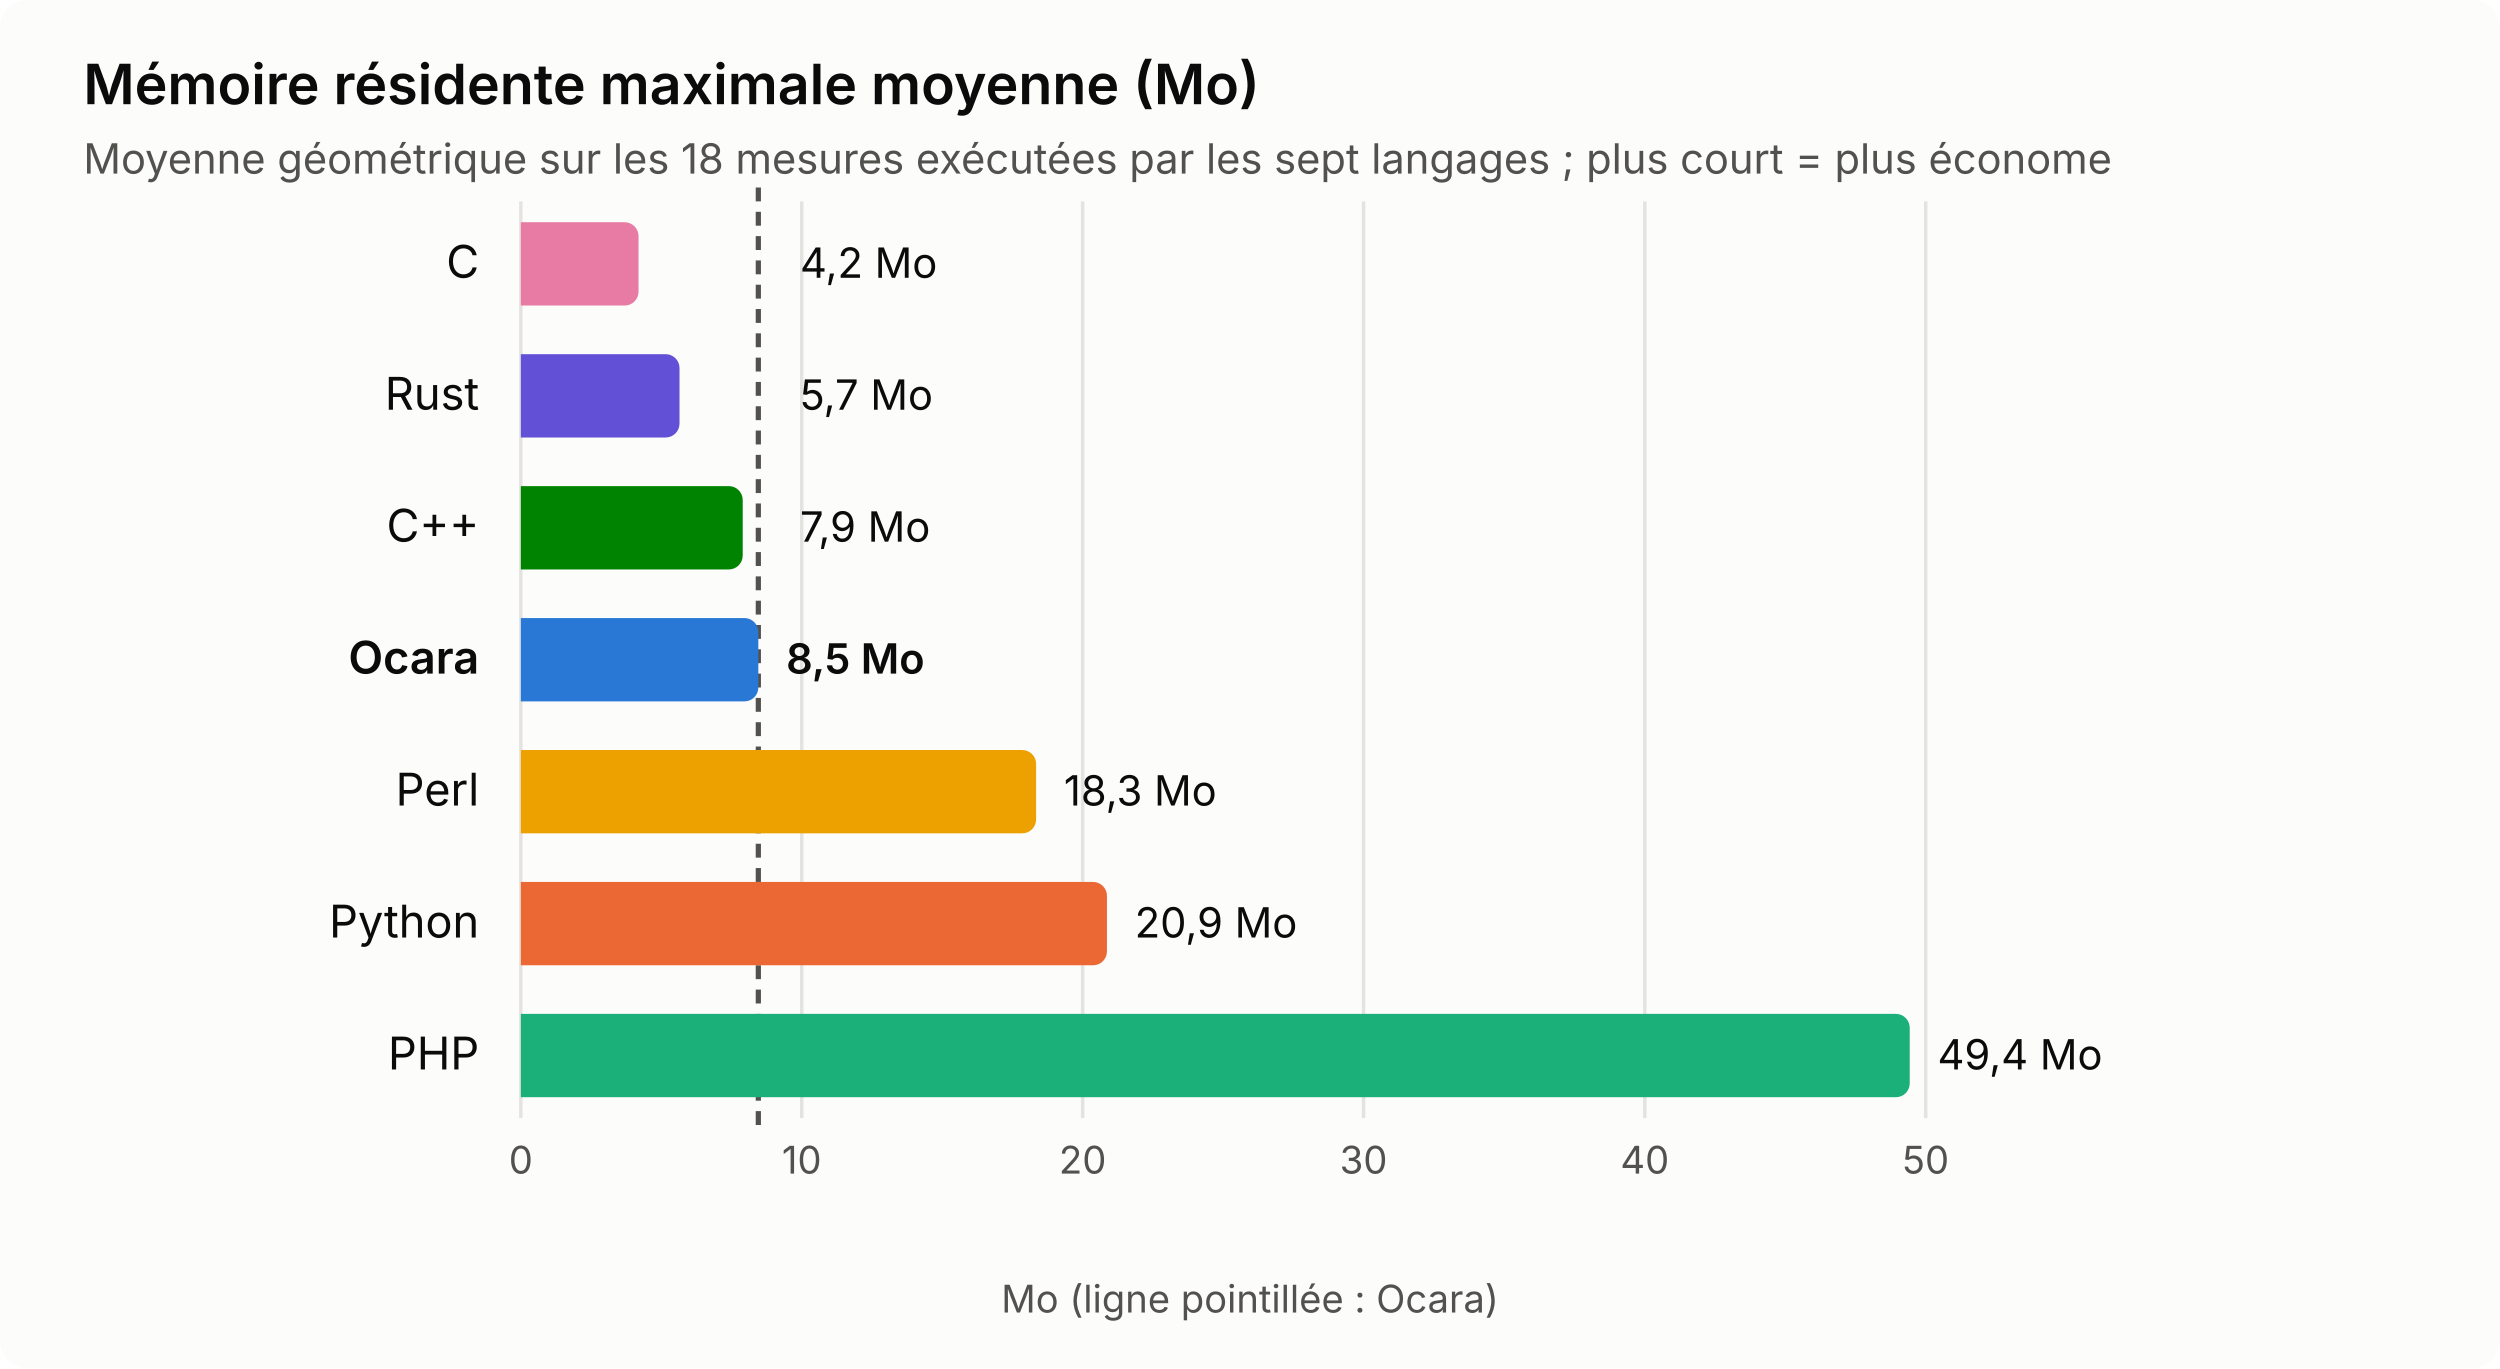
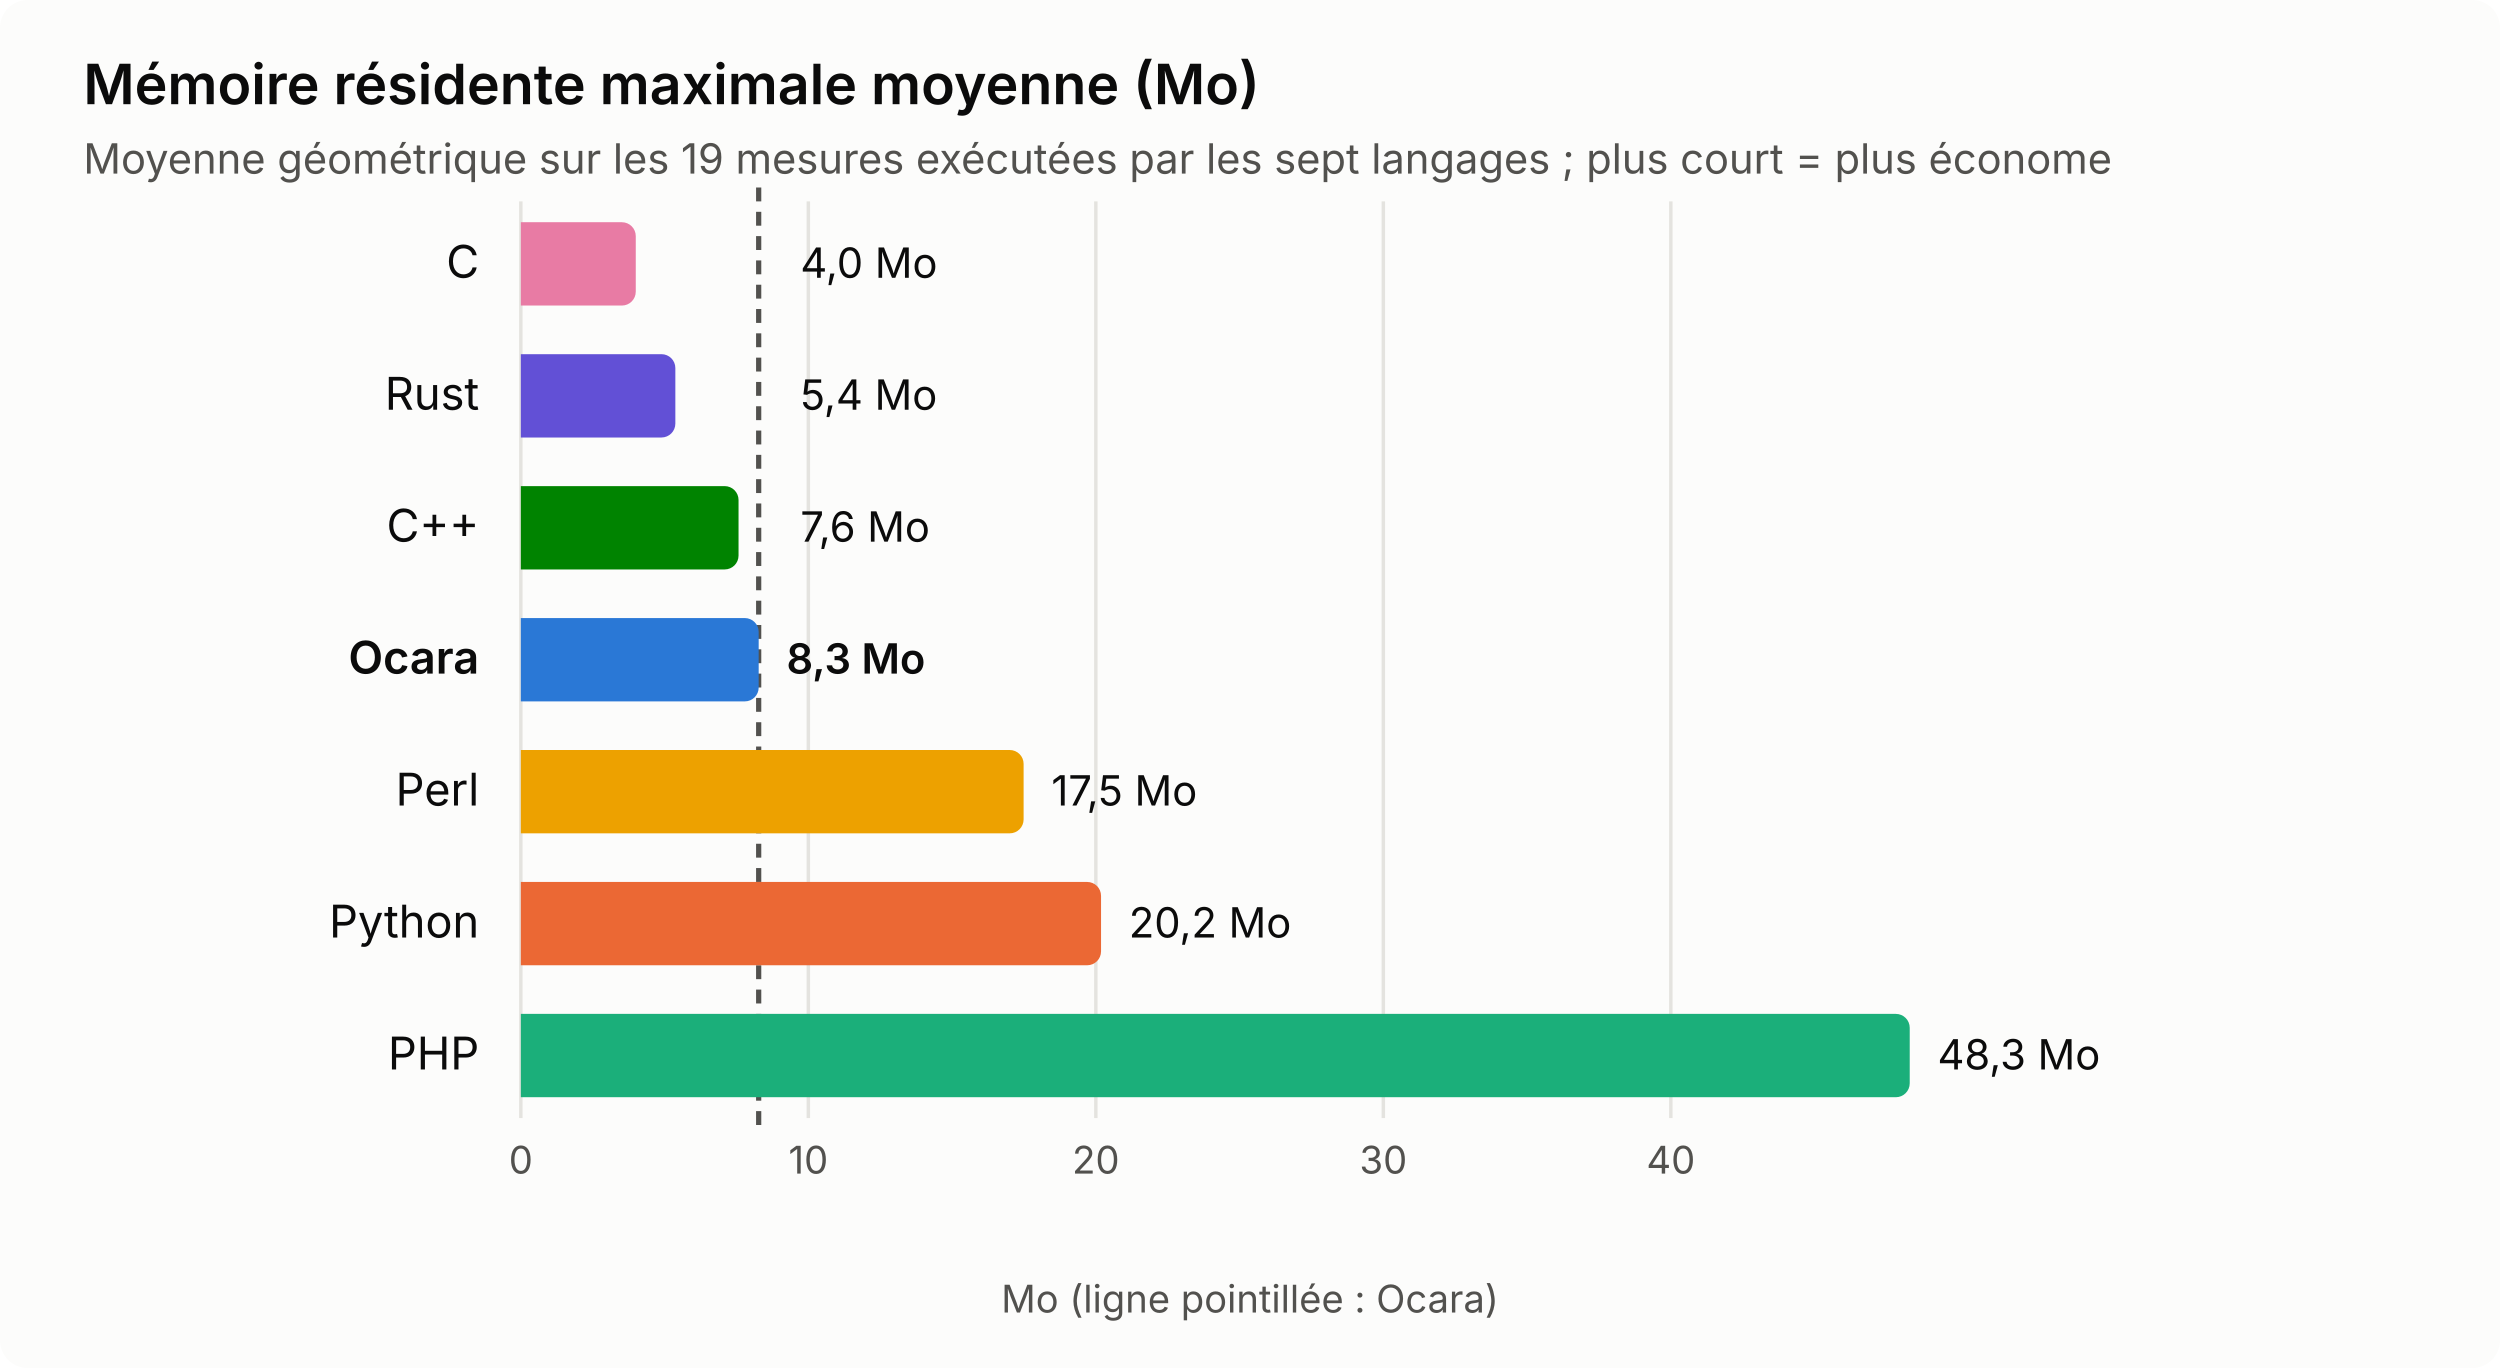
<svg xmlns="http://www.w3.org/2000/svg" viewBox="0 0 720 394" width="720" height="394" role="img" aria-labelledby="t d">
  <style>svg { font-family: system-ui, -apple-system, 'Segoe UI', sans-serif; } .surface { fill: #fcfcfb; } .ink { fill: #0b0b0b; } .ink2 { fill: #52514e; } .grid { stroke: #e4e3df; } .ref { stroke: #52514e; } .s0 { fill: #2a78d6; } .s1 { fill: #eb6834; } .s2 { fill: #1baf7a; } .s3 { fill: #eda100; } .s4 { fill: #e87ba4; } .s5 { fill: #008300; } .s6 { fill: #6250d6; } @media (prefers-color-scheme: dark) { .surface { fill: #1a1a19; } .ink { fill: #f0efec; } .ink2 { fill: #c3c2b7; } .grid { stroke: #3a3936; } .ref { stroke: #c3c2b7; } .s0 { fill: #3987e5; } .s1 { fill: #d95926; } .s2 { fill: #199e70; } .s3 { fill: #c98500; } .s4 { fill: #d55181; } .s5 { fill: #008300; } .s6 { fill: #9085e9; } }</style>
  <rect class="surface" width="720" height="394" rx="8" />
  <text class="ink" x="24" y="30" font-size="16" font-weight="600">Mémoire résidente maximale moyenne (Mo)</text>
-   <text class="ink2" x="24" y="50" font-size="12">Moyenne géométrique sur les 18 mesures exécutées par les sept langages ; plus court = plus économe</text>
+   <text class="ink2" x="24" y="50" font-size="12">Moyenne géométrique sur les 19 mesures exécutées par les sept langages ; plus court = plus économe</text>
  <line class="grid" x1="150.0" y1="58" x2="150.0" y2="322" stroke-width="1" />
  <text class="ink2" x="150.0" y="338" font-size="11" text-anchor="middle">0</text>
-   <line class="grid" x1="230.9" y1="58" x2="230.9" y2="322" stroke-width="1" />
-   <text class="ink2" x="230.9" y="338" font-size="11" text-anchor="middle">10</text>
-   <line class="grid" x1="311.8" y1="58" x2="311.8" y2="322" stroke-width="1" />
-   <text class="ink2" x="311.8" y="338" font-size="11" text-anchor="middle">20</text>
-   <line class="grid" x1="392.7" y1="58" x2="392.7" y2="322" stroke-width="1" />
-   <text class="ink2" x="392.7" y="338" font-size="11" text-anchor="middle">30</text>
-   <line class="grid" x1="473.7" y1="58" x2="473.7" y2="322" stroke-width="1" />
-   <text class="ink2" x="473.7" y="338" font-size="11" text-anchor="middle">40</text>
-   <line class="grid" x1="554.6" y1="58" x2="554.6" y2="322" stroke-width="1" />
-   <text class="ink2" x="554.6" y="338" font-size="11" text-anchor="middle">50</text>
-   <line class="ref" x1="218.4" y1="54" x2="218.4" y2="326" stroke-width="1.5" stroke-dasharray="4 3" />
+   <line class="grid" x1="232.8" y1="58" x2="232.8" y2="322" stroke-width="1" />
+   <text class="ink2" x="232.8" y="338" font-size="11" text-anchor="middle">10</text>
+   <line class="grid" x1="315.6" y1="58" x2="315.6" y2="322" stroke-width="1" />
+   <text class="ink2" x="315.6" y="338" font-size="11" text-anchor="middle">20</text>
+   <line class="grid" x1="398.4" y1="58" x2="398.4" y2="322" stroke-width="1" />
+   <text class="ink2" x="398.4" y="338" font-size="11" text-anchor="middle">30</text>
+   <line class="grid" x1="481.2" y1="58" x2="481.2" y2="322" stroke-width="1" />
+   <text class="ink2" x="481.2" y="338" font-size="11" text-anchor="middle">40</text>
+   <line class="ref" x1="218.5" y1="54" x2="218.5" y2="326" stroke-width="1.5" stroke-dasharray="4 3" />
  <text class="ink" x="138" y="80.0" font-size="13" text-anchor="end">C</text>
-   <path class="s4" d="M150,64 h29.9 a4,4 0 0 1 4,4 v16 a4,4 0 0 1 -4,4 h-29.9 z" />
-   <text class="ink" x="230.4" y="80.0" font-size="12">4,2 Mo</text>
+   <path class="s4" d="M150,64 h29.1 a4,4 0 0 1 4,4 v16 a4,4 0 0 1 -4,4 h-29.1 z" />
+   <text class="ink" x="230.5" y="80.0" font-size="12">4,0 Mo</text>
  <text class="ink" x="138" y="118.0" font-size="13" text-anchor="end">Rust</text>
-   <path class="s6" d="M150,102 h41.7 a4,4 0 0 1 4,4 v16 a4,4 0 0 1 -4,4 h-41.7 z" />
-   <text class="ink" x="230.4" y="118.0" font-size="12">5,7 Mo</text>
+   <path class="s6" d="M150,102 h40.5 a4,4 0 0 1 4,4 v16 a4,4 0 0 1 -4,4 h-40.5 z" />
+   <text class="ink" x="230.5" y="118.0" font-size="12">5,4 Mo</text>
  <text class="ink" x="138" y="156.0" font-size="13" text-anchor="end">C++</text>
-   <path class="s5" d="M150,140 h59.9 a4,4 0 0 1 4,4 v16 a4,4 0 0 1 -4,4 h-59.9 z" />
-   <text class="ink" x="230.4" y="156.0" font-size="12">7,9 Mo</text>
+   <path class="s5" d="M150,140 h58.7 a4,4 0 0 1 4,4 v16 a4,4 0 0 1 -4,4 h-58.7 z" />
+   <text class="ink" x="230.5" y="156.0" font-size="12">7,6 Mo</text>
  <text class="ink" x="138" y="194.0" font-size="13" text-anchor="end" font-weight="600">Ocara</text>
-   <path class="s0" d="M150,178 h64.4 a4,4 0 0 1 4,4 v16 a4,4 0 0 1 -4,4 h-64.4 z" />
-   <text class="ink" x="226.4" y="194.0" font-size="12" font-weight="600">8,5 Mo</text>
+   <path class="s0" d="M150,178 h64.5 a4,4 0 0 1 4,4 v16 a4,4 0 0 1 -4,4 h-64.5 z" />
+   <text class="ink" x="226.5" y="194.0" font-size="12" font-weight="600">8,3 Mo</text>
  <text class="ink" x="138" y="232.0" font-size="13" text-anchor="end">Perl</text>
-   <path class="s3" d="M150,216 h144.4 a4,4 0 0 1 4,4 v16 a4,4 0 0 1 -4,4 h-144.4 z" />
-   <text class="ink" x="306.4" y="232.0" font-size="12">18,3 Mo</text>
+   <path class="s3" d="M150,216 h140.8 a4,4 0 0 1 4,4 v16 a4,4 0 0 1 -4,4 h-140.8 z" />
+   <text class="ink" x="302.8" y="232.0" font-size="12">17,5 Mo</text>
  <text class="ink" x="138" y="270.0" font-size="13" text-anchor="end">Python</text>
-   <path class="s1" d="M150,254 h164.8 a4,4 0 0 1 4,4 v16 a4,4 0 0 1 -4,4 h-164.8 z" />
-   <text class="ink" x="326.8" y="270.0" font-size="12">20,9 Mo</text>
+   <path class="s1" d="M150,254 h163.1 a4,4 0 0 1 4,4 v16 a4,4 0 0 1 -4,4 h-163.1 z" />
+   <text class="ink" x="325.1" y="270.0" font-size="12">20,2 Mo</text>
  <text class="ink" x="138" y="308.0" font-size="13" text-anchor="end">PHP</text>
  <path class="s2" d="M150,292 h396.0 a4,4 0 0 1 4,4 v16 a4,4 0 0 1 -4,4 h-396.0 z" />
-   <text class="ink" x="558.0" y="308.0" font-size="12">49,4 Mo</text>
+   <text class="ink" x="558.0" y="308.0" font-size="12">48,3 Mo</text>
  <text class="ink2" x="360.0" y="378" font-size="11" text-anchor="middle">Mo (ligne pointillée : Ocara)</text>
</svg>
